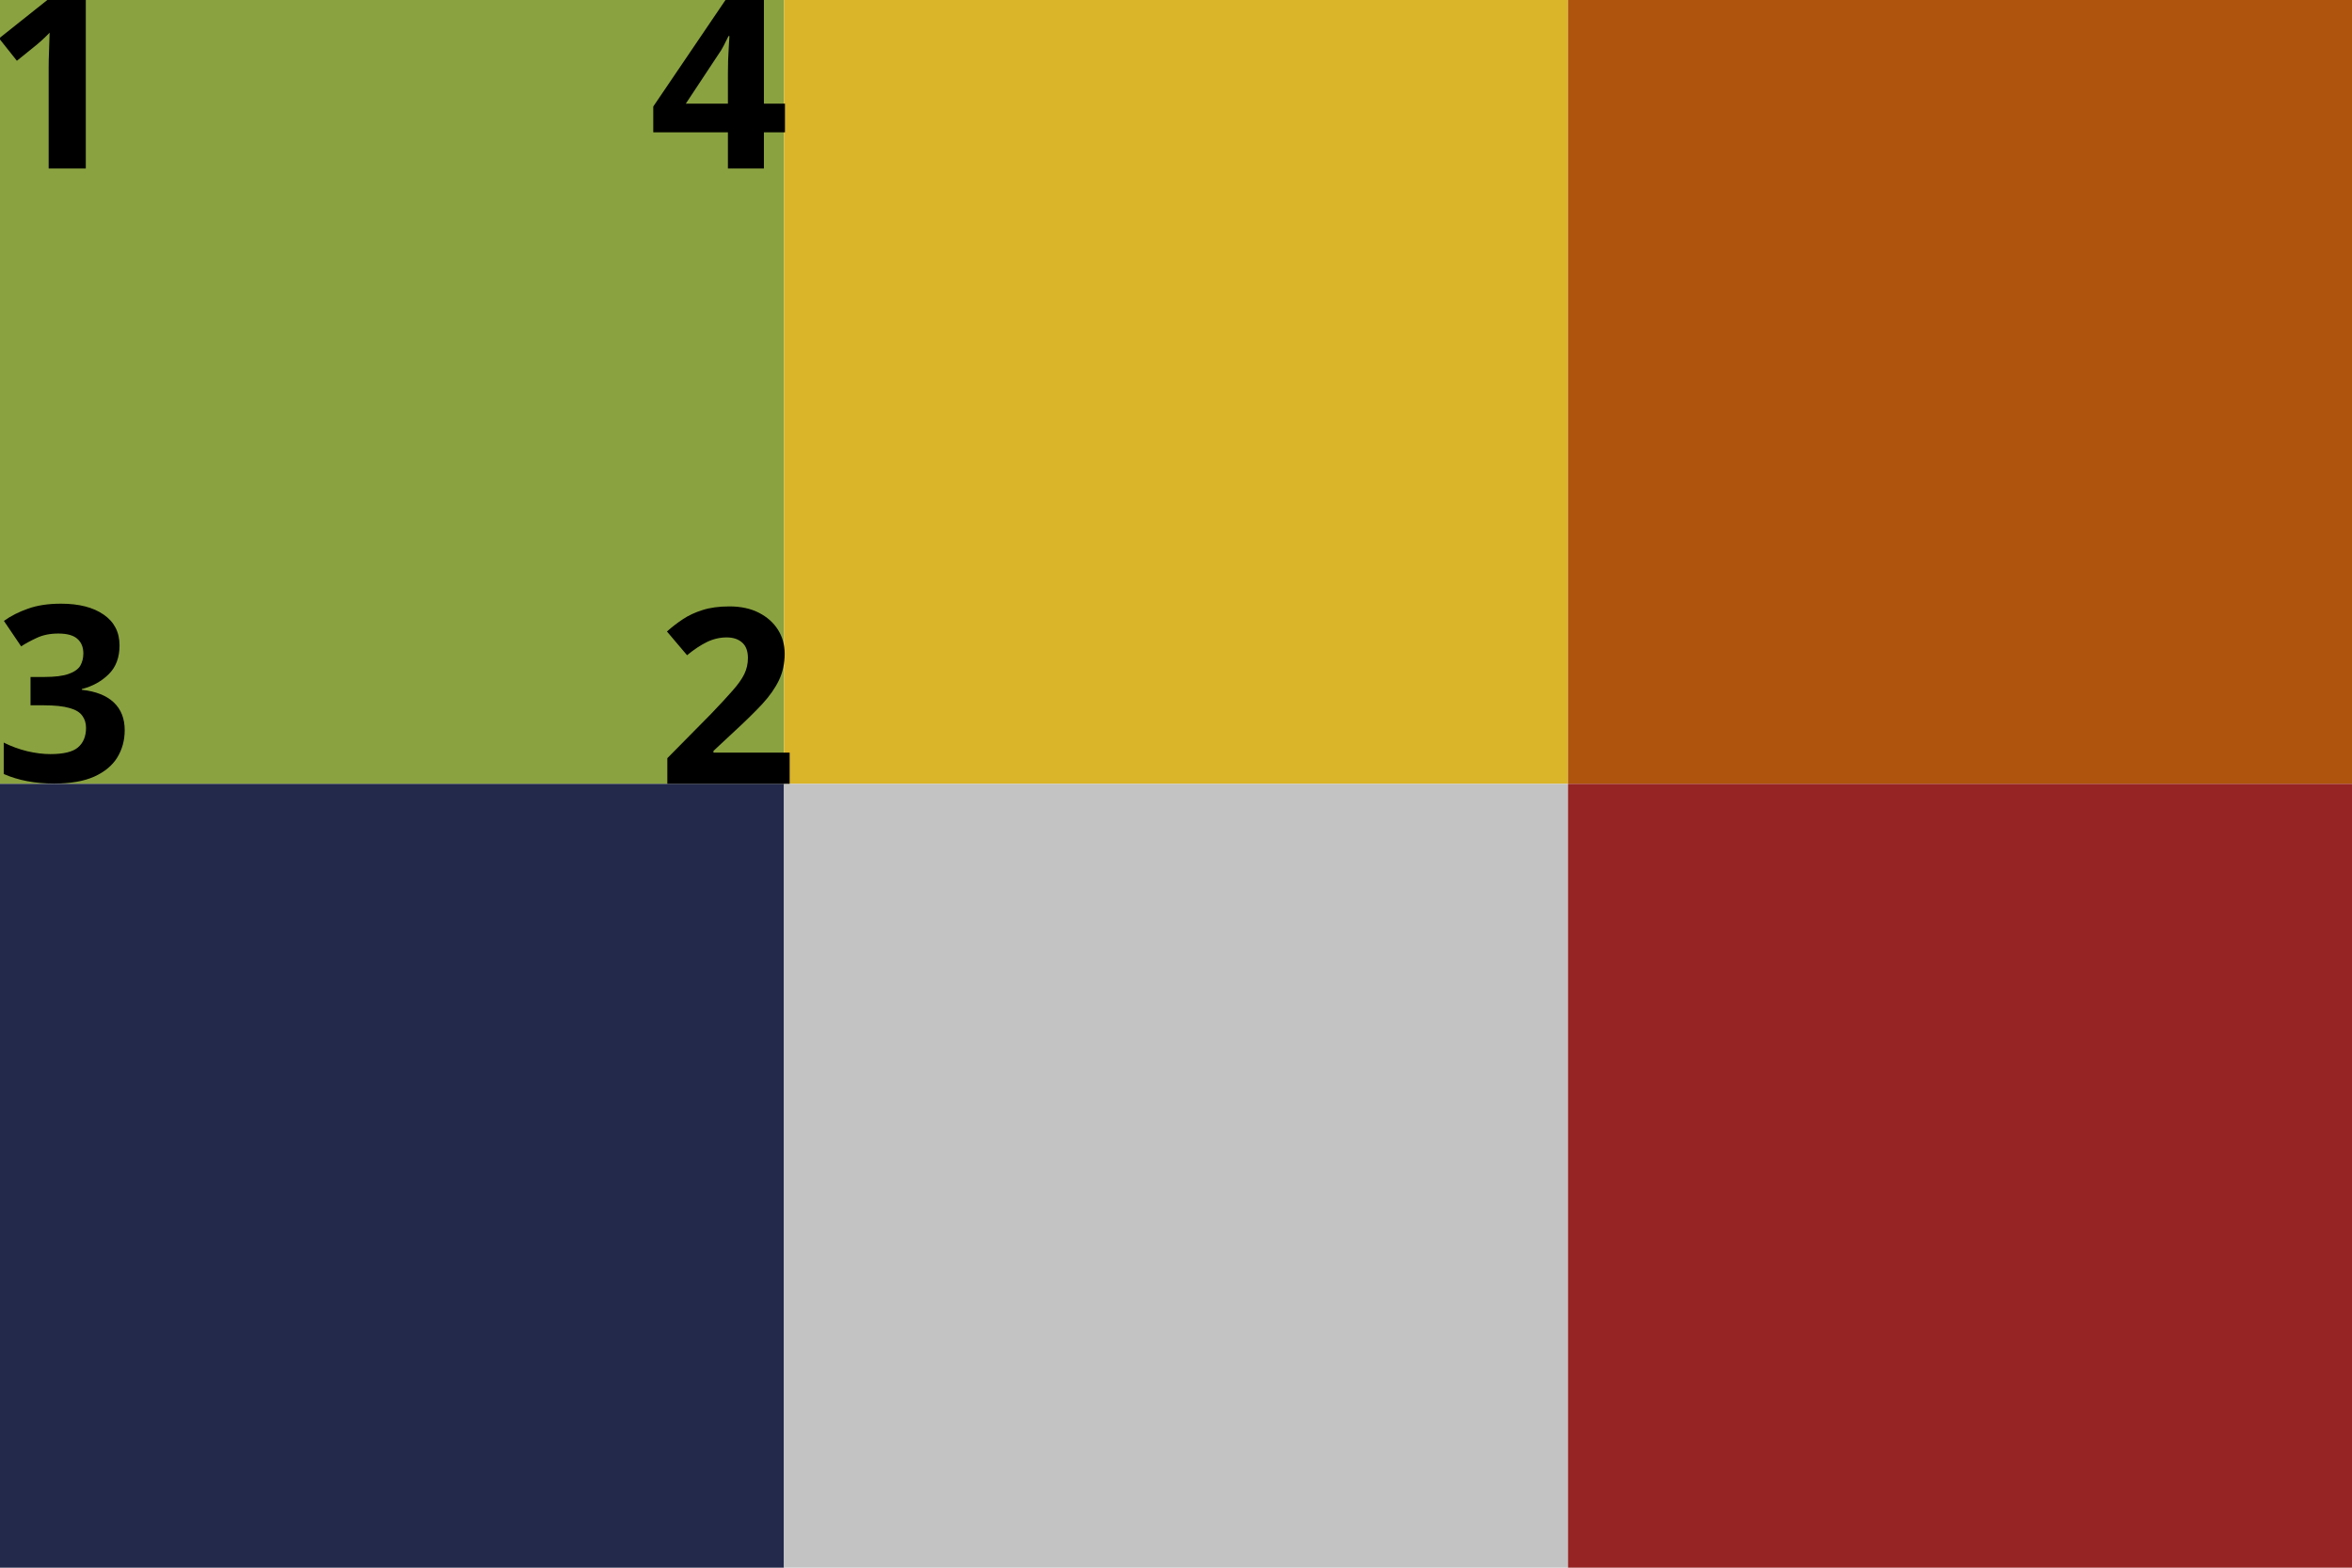
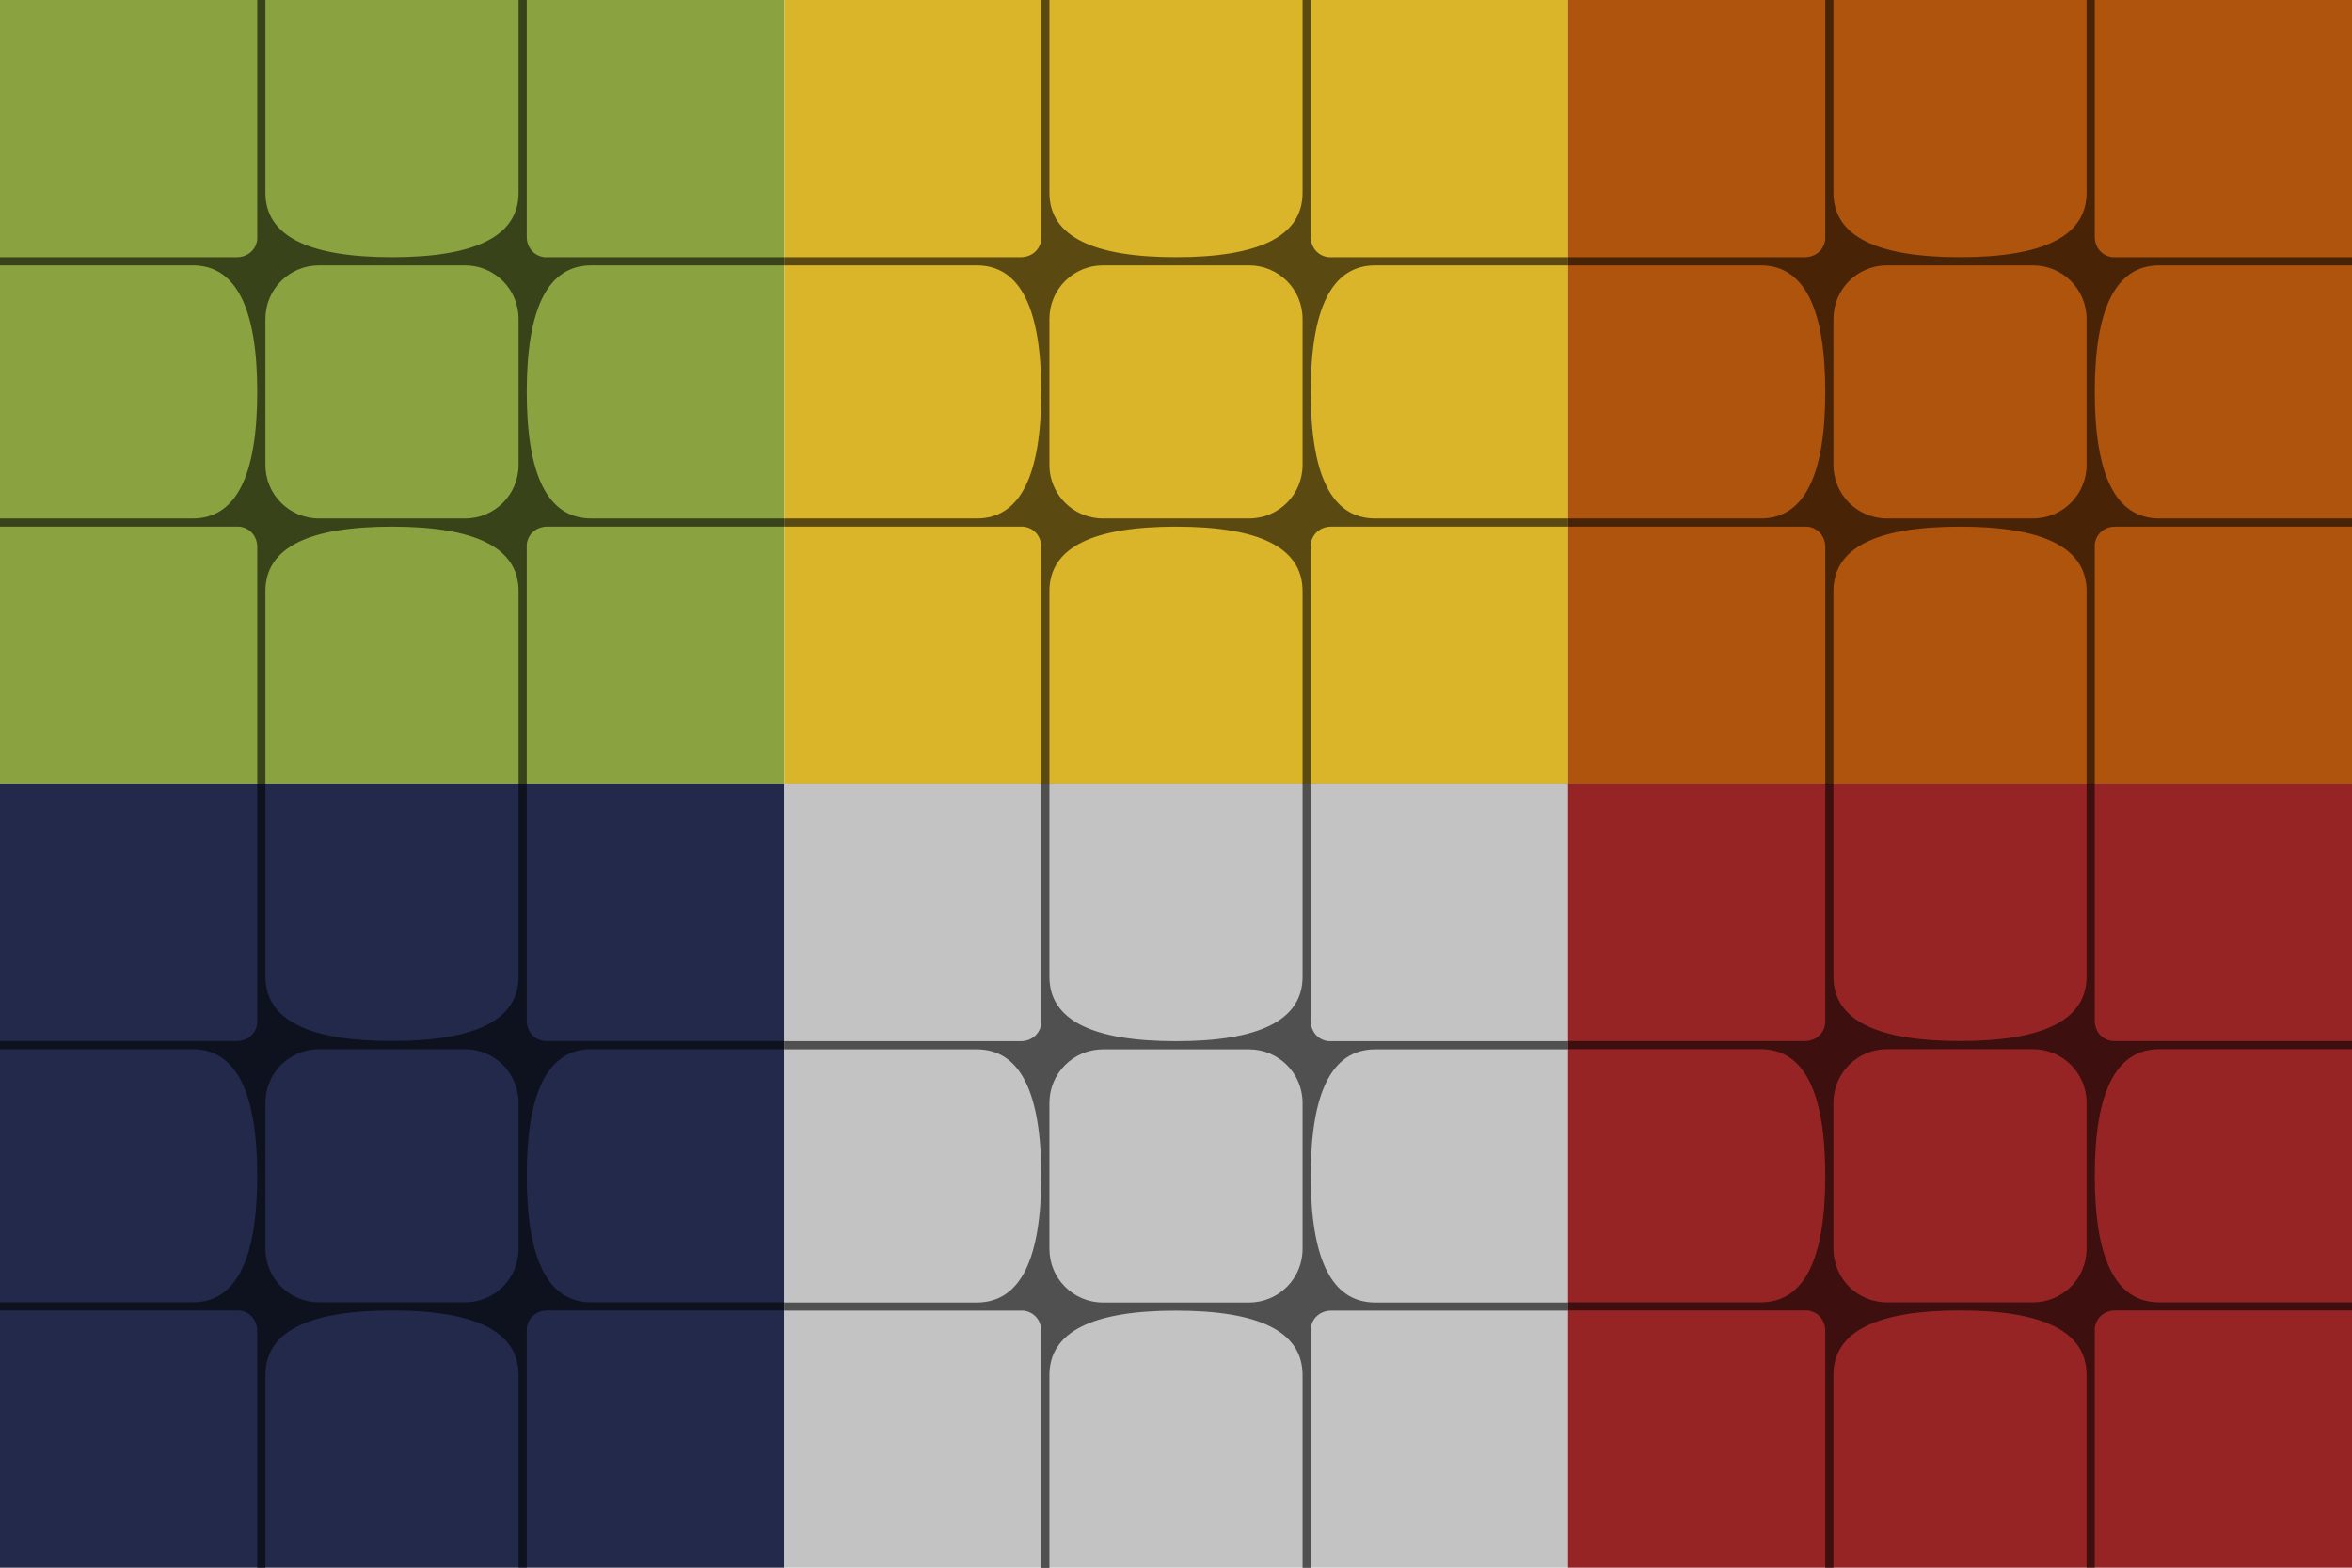
- <svg xmlns="http://www.w3.org/2000/svg" width="192" height="128" viewBox="0 0 192 128" id="svg2" version="1.1">
+ <svg xmlns="http://www.w3.org/2000/svg" width="576" height="384" viewBox="0 0 576 384" id="svg2" version="1.1">
  <defs id="defs4" />
-   <g id="layer1" transform="translate(0,-924.3622)">
-     <rect style="opacity:1;fill:#8aa240;fill-opacity:1;fill-rule:evenodd;stroke:none;stroke-width:2;stroke-linecap:round;stroke-linejoin:miter;stroke-miterlimit:1.6;stroke-dasharray:none;stroke-dashoffset:0;stroke-opacity:1" id="rect4142" width="64" height="64" x="0" y="924.362" />
-     <rect style="opacity:1;fill:#dab429;fill-opacity:1;fill-rule:evenodd;stroke:none;stroke-width:2;stroke-linecap:round;stroke-linejoin:miter;stroke-miterlimit:1.6;stroke-dasharray:none;stroke-dashoffset:0;stroke-opacity:1" id="rect4142-3" width="64" height="64" x="64" y="924.362" />
-     <rect y="924.362" x="128" height="64" width="64" id="rect4159" style="opacity:1;fill:#ae540d;fill-opacity:1;fill-rule:evenodd;stroke:none;stroke-width:2;stroke-linecap:round;stroke-linejoin:miter;stroke-miterlimit:1.6;stroke-dasharray:none;stroke-dashoffset:0;stroke-opacity:1" />
-     <rect y="988.362" x="0" height="64" width="64" id="rect4161" style="opacity:1;fill:#22294a;fill-opacity:1;fill-rule:evenodd;stroke:none;stroke-width:2;stroke-linecap:round;stroke-linejoin:miter;stroke-miterlimit:1.6;stroke-dasharray:none;stroke-dashoffset:0;stroke-opacity:1" />
-     <rect y="988.362" x="64" height="64" width="64" id="rect4163" style="opacity:1;fill:#c3c3c3;fill-opacity:1;fill-rule:evenodd;stroke:none;stroke-width:2;stroke-linecap:round;stroke-linejoin:miter;stroke-miterlimit:1.6;stroke-dasharray:none;stroke-dashoffset:0;stroke-opacity:1" />
-     <rect style="opacity:1;fill:#972424;fill-opacity:1;fill-rule:evenodd;stroke:none;stroke-width:2;stroke-linecap:round;stroke-linejoin:miter;stroke-miterlimit:1.6;stroke-dasharray:none;stroke-dashoffset:0;stroke-opacity:1" id="rect4165" width="64" height="64" x="128" y="988.362" />
-     <text xml:space="preserve" style="font-style:normal;font-variant:normal;font-weight:bold;font-stretch:normal;font-size:20px;line-height:125%;font-family:sans-serif;-inkscape-font-specification:'sans-serif Bold';letter-spacing:0px;word-spacing:0px;fill:#000000;fill-opacity:1;stroke:none;stroke-width:1px;stroke-linecap:butt;stroke-linejoin:miter;stroke-opacity:1" x="-1.26" y="938.122" id="text4186">
-       <tspan id="tspan4188" x="-1.26" y="938.122">1</tspan>
-     </text>
-     <text id="text4190" y="938.122" x="52.984" style="font-style:normal;font-variant:normal;font-weight:bold;font-stretch:normal;font-size:20px;line-height:125%;font-family:sans-serif;-inkscape-font-specification:'sans-serif Bold';letter-spacing:0px;word-spacing:0px;fill:#000000;fill-opacity:1;stroke:none;stroke-width:1px;stroke-linecap:butt;stroke-linejoin:miter;stroke-opacity:1" xml:space="preserve">
-       <tspan y="938.122" x="52.984" id="tspan4192">4</tspan>
-     </text>
-     <text xml:space="preserve" style="font-style:normal;font-variant:normal;font-weight:bold;font-stretch:normal;font-size:20px;line-height:125%;font-family:sans-serif;-inkscape-font-specification:'sans-serif Bold';letter-spacing:0px;word-spacing:0px;fill:#000000;fill-opacity:1;stroke:none;stroke-width:1px;stroke-linecap:butt;stroke-linejoin:miter;stroke-opacity:1" x="53.678" y="988.362" id="text4194">
-       <tspan id="tspan4196" x="53.678" y="988.362">2</tspan>
-     </text>
-     <text id="text4198" y="988.138" x="-0.459" style="font-style:normal;font-variant:normal;font-weight:bold;font-stretch:normal;font-size:20px;line-height:125%;font-family:sans-serif;-inkscape-font-specification:'sans-serif Bold';letter-spacing:0px;word-spacing:0px;fill:#000000;fill-opacity:1;stroke:none;stroke-width:1px;stroke-linecap:butt;stroke-linejoin:miter;stroke-opacity:1" xml:space="preserve">
-       <tspan y="988.138" x="-0.459" id="tspan4200">3</tspan>
-     </text>
+   <g id="layer1" transform="translate(0,-668.3622)">
+     <rect style="opacity:1;fill:#8aa240;fill-opacity:1;fill-rule:evenodd;stroke:none;stroke-width:2;stroke-linecap:round;stroke-linejoin:miter;stroke-miterlimit:1.6;stroke-dasharray:none;stroke-dashoffset:0;stroke-opacity:1" id="rect4142" width="192" height="192" x="0" y="668.362" />
+     <rect style="opacity:1;fill:#dab429;fill-opacity:1;fill-rule:evenodd;stroke:none;stroke-width:2;stroke-linecap:round;stroke-linejoin:miter;stroke-miterlimit:1.6;stroke-dasharray:none;stroke-dashoffset:0;stroke-opacity:1" id="rect4142-3" width="192" height="192" x="192" y="668.362" />
+     <rect y="668.362" x="384" height="192" width="192" id="rect4159" style="opacity:1;fill:#ae540d;fill-opacity:1;fill-rule:evenodd;stroke:none;stroke-width:2;stroke-linecap:round;stroke-linejoin:miter;stroke-miterlimit:1.6;stroke-dasharray:none;stroke-dashoffset:0;stroke-opacity:1" />
+     <rect y="860.362" x="0" height="192" width="192" id="rect4161" style="opacity:1;fill:#22294a;fill-opacity:1;fill-rule:evenodd;stroke:none;stroke-width:2;stroke-linecap:round;stroke-linejoin:miter;stroke-miterlimit:1.6;stroke-dasharray:none;stroke-dashoffset:0;stroke-opacity:1" />
+     <rect y="860.362" x="192" height="192" width="192" id="rect4163" style="opacity:1;fill:#c3c3c3;fill-opacity:1;fill-rule:evenodd;stroke:none;stroke-width:2;stroke-linecap:round;stroke-linejoin:miter;stroke-miterlimit:1.6;stroke-dasharray:none;stroke-dashoffset:0;stroke-opacity:1" />
+     <rect style="opacity:1;fill:#972424;fill-opacity:1;fill-rule:evenodd;stroke:none;stroke-width:2;stroke-linecap:round;stroke-linejoin:miter;stroke-miterlimit:1.6;stroke-dasharray:none;stroke-dashoffset:0;stroke-opacity:1" id="rect4165" width="192" height="192" x="384" y="860.362" />
+     <path style="color:#000000;font-style:normal;font-variant:normal;font-weight:normal;font-stretch:normal;font-size:medium;line-height:normal;font-family:sans-serif;text-indent:0;text-align:start;text-decoration:none;text-decoration-line:none;text-decoration-style:solid;text-decoration-color:#000000;letter-spacing:normal;word-spacing:normal;text-transform:none;direction:ltr;block-progression:tb;writing-mode:lr-tb;baseline-shift:baseline;text-anchor:start;white-space:normal;clip-rule:nonzero;display:inline;overflow:visible;visibility:visible;opacity:0.589;isolation:auto;mix-blend-mode:normal;color-interpolation:sRGB;color-interpolation-filters:linearRGB;solid-color:#000000;solid-opacity:1;fill:#000000;fill-opacity:1;fill-rule:evenodd;stroke:none;stroke-width:2;stroke-linecap:butt;stroke-linejoin:miter;stroke-miterlimit:1.6;stroke-dasharray:none;stroke-dashoffset:0;stroke-opacity:1;color-rendering:auto;image-rendering:auto;shape-rendering:auto;text-rendering:auto;enable-background:accumulate" d="M 63 192 L 63 250.678 C 62.69 253.263 60.622 254.933 58.15 255 L 0 255 L 0 257 L 47.199 257 C 58 257 63 267.851 63 288 C 63 308.149 58 319 47.199 319 L 0 319 L 0 321 L 58.678 321 C 61.263 321.31 62.933 323.378 63 325.85 L 63 384.041 L 65 384.041 L 65 336.801 C 65 326 75.851 321 96 321 C 116.149 321 127 326 127 336.801 L 127 384 L 129 384 L 129 325.322 C 129.31 322.737 131.378 321.067 133.85 321 L 192 321 L 192 319 L 144.801 319 C 134 319 129 308.149 129 288 C 129 267.851 134 257 144.801 257 L 192 257 L 192 255 L 133.322 255 C 130.737 254.69 129.067 252.622 129 250.15 L 129 192 L 127 192 L 127 239.199 C 127 250 116.149 255 96 255 C 75.851 255 65 250 65 239.199 L 65 192 L 63 192 z M 78.125 257 L 113.875 257 C 121.146 257 127 262.854 127 270.125 L 127 305.875 C 127 313.146 121.146 319 113.875 319 L 78.125 319 C 70.854 319 65 313.146 65 305.875 L 65 270.125 C 65 262.854 70.854 257 78.125 257 z " transform="translate(0,668.3622)" id="path4206" />
+     <path id="path4274" d="m 63,668.362 0,58.678 c -0.31,2.585 -2.378,4.255 -4.85,4.322 l -58.15,0 0,2 47.199,0 c 10.801,0 15.801,10.851 15.801,31 0,20.149 -5,31 -15.801,31 l -47.199,0 0,2 58.678,0 c 2.585,0.31 4.255,2.378 4.322,4.85 l 0,58.191 2,0 0,-47.24 c 0,-10.801 10.851,-15.801 31,-15.801 20.149,0 31,5 31,15.801 l 0,47.199 2,0 0,-58.678 c 0.31,-2.585 2.378,-4.255 4.85,-4.322 l 58.15,0 0,-2 -47.199,0 c -10.801,0 -15.801,-10.851 -15.801,-31 0,-20.149 5,-31 15.801,-31 l 47.199,0 0,-2 -58.678,0 c -2.585,-0.31 -4.255,-2.378 -4.322,-4.85 l 0,-58.15 -2,0 0,47.199 c 0,10.801 -10.851,15.801 -31,15.801 -20.149,0 -31,-5 -31,-15.801 l 0,-47.199 -2,0 z m 15.125,65 35.75,0 c 7.271,0 13.125,5.854 13.125,13.125 l 0,35.75 c 0,7.271 -5.854,13.125 -13.125,13.125 l -35.75,0 c -7.271,0 -13.125,-5.854 -13.125,-13.125 l 0,-35.75 c 0,-7.271 5.854,-13.125 13.125,-13.125 z" style="color:#000000;font-style:normal;font-variant:normal;font-weight:normal;font-stretch:normal;font-size:medium;line-height:normal;font-family:sans-serif;text-indent:0;text-align:start;text-decoration:none;text-decoration-line:none;text-decoration-style:solid;text-decoration-color:#000000;letter-spacing:normal;word-spacing:normal;text-transform:none;direction:ltr;block-progression:tb;writing-mode:lr-tb;baseline-shift:baseline;text-anchor:start;white-space:normal;clip-rule:nonzero;display:inline;overflow:visible;visibility:visible;opacity:0.589;isolation:auto;mix-blend-mode:normal;color-interpolation:sRGB;color-interpolation-filters:linearRGB;solid-color:#000000;solid-opacity:1;fill:#000000;fill-opacity:1;fill-rule:evenodd;stroke:none;stroke-width:2;stroke-linecap:butt;stroke-linejoin:miter;stroke-miterlimit:1.6;stroke-dasharray:none;stroke-dashoffset:0;stroke-opacity:1;color-rendering:auto;image-rendering:auto;shape-rendering:auto;text-rendering:auto;enable-background:accumulate" />
+     <path style="color:#000000;font-style:normal;font-variant:normal;font-weight:normal;font-stretch:normal;font-size:medium;line-height:normal;font-family:sans-serif;text-indent:0;text-align:start;text-decoration:none;text-decoration-line:none;text-decoration-style:solid;text-decoration-color:#000000;letter-spacing:normal;word-spacing:normal;text-transform:none;direction:ltr;block-progression:tb;writing-mode:lr-tb;baseline-shift:baseline;text-anchor:start;white-space:normal;clip-rule:nonzero;display:inline;overflow:visible;visibility:visible;opacity:0.589;isolation:auto;mix-blend-mode:normal;color-interpolation:sRGB;color-interpolation-filters:linearRGB;solid-color:#000000;solid-opacity:1;fill:#000000;fill-opacity:1;fill-rule:evenodd;stroke:none;stroke-width:2;stroke-linecap:butt;stroke-linejoin:miter;stroke-miterlimit:1.6;stroke-dasharray:none;stroke-dashoffset:0;stroke-opacity:1;color-rendering:auto;image-rendering:auto;shape-rendering:auto;text-rendering:auto;enable-background:accumulate" d="m 255,668.362 0,58.678 c -0.31,2.585 -2.378,4.255 -4.85,4.322 l -58.15,0 0,2 47.199,0 c 10.801,0 15.801,10.851 15.801,31 0,20.149 -5,31 -15.801,31 l -47.199,0 0,2 58.678,0 c 2.585,0.31 4.255,2.378 4.322,4.85 l 0,58.191 2,0 0,-47.24 c 0,-10.801 10.851,-15.801 31,-15.801 20.149,0 31,5 31,15.801 l 0,47.199 2,0 0,-58.678 c 0.31,-2.585 2.378,-4.255 4.85,-4.322 l 58.15,0 0,-2 -47.199,0 c -10.801,0 -15.801,-10.851 -15.801,-31 0,-20.149 5,-31 15.801,-31 l 47.199,0 0,-2 -58.678,0 c -2.585,-0.31 -4.255,-2.378 -4.322,-4.85 l 0,-58.15 -2,0 0,47.199 c 0,10.801 -10.851,15.801 -31,15.801 -20.149,0 -31,-5 -31,-15.801 l 0,-47.199 -2,0 z m 15.125,65 35.75,0 c 7.271,0 13.125,5.854 13.125,13.125 l 0,35.75 c 0,7.271 -5.854,13.125 -13.125,13.125 l -35.75,0 c -7.271,0 -13.125,-5.854 -13.125,-13.125 l 0,-35.75 c 0,-7.271 5.854,-13.125 13.125,-13.125 z" id="path4276" />
+     <path id="path4278" d="m 255,860.403 0,58.678 c -0.31,2.585 -2.378,4.255 -4.85,4.322 l -58.15,0 0,2 47.199,0 c 10.801,0 15.801,10.851 15.801,31 0,20.149 -5,31 -15.801,31 l -47.199,0 0,2 58.678,0 c 2.585,0.31 4.255,2.378 4.322,4.85 l 0,58.191 2,0 0,-47.24 c 0,-10.801 10.851,-15.801 31,-15.801 20.149,0 31,5 31,15.801 l 0,47.199 2,0 0,-58.678 c 0.31,-2.585 2.378,-4.255 4.85,-4.322 l 58.15,0 0,-2 -47.199,0 c -10.801,0 -15.801,-10.851 -15.801,-31 0,-20.149 5,-31 15.801,-31 l 47.199,0 0,-2 -58.678,0 c -2.585,-0.31 -4.255,-2.378 -4.322,-4.85 l 0,-58.15 -2,0 0,47.199 c 0,10.801 -10.851,15.801 -31,15.801 -20.149,0 -31,-5 -31,-15.801 l 0,-47.199 -2,0 z m 15.125,65 35.75,0 c 7.271,0 13.125,5.854 13.125,13.125 l 0,35.75 c 0,7.271 -5.854,13.125 -13.125,13.125 l -35.75,0 c -7.271,0 -13.125,-5.854 -13.125,-13.125 l 0,-35.75 c 0,-7.271 5.854,-13.125 13.125,-13.125 z" style="color:#000000;font-style:normal;font-variant:normal;font-weight:normal;font-stretch:normal;font-size:medium;line-height:normal;font-family:sans-serif;text-indent:0;text-align:start;text-decoration:none;text-decoration-line:none;text-decoration-style:solid;text-decoration-color:#000000;letter-spacing:normal;word-spacing:normal;text-transform:none;direction:ltr;block-progression:tb;writing-mode:lr-tb;baseline-shift:baseline;text-anchor:start;white-space:normal;clip-rule:nonzero;display:inline;overflow:visible;visibility:visible;opacity:0.589;isolation:auto;mix-blend-mode:normal;color-interpolation:sRGB;color-interpolation-filters:linearRGB;solid-color:#000000;solid-opacity:1;fill:#000000;fill-opacity:1;fill-rule:evenodd;stroke:none;stroke-width:2;stroke-linecap:butt;stroke-linejoin:miter;stroke-miterlimit:1.6;stroke-dasharray:none;stroke-dashoffset:0;stroke-opacity:1;color-rendering:auto;image-rendering:auto;shape-rendering:auto;text-rendering:auto;enable-background:accumulate" />
+     <path style="color:#000000;font-style:normal;font-variant:normal;font-weight:normal;font-stretch:normal;font-size:medium;line-height:normal;font-family:sans-serif;text-indent:0;text-align:start;text-decoration:none;text-decoration-line:none;text-decoration-style:solid;text-decoration-color:#000000;letter-spacing:normal;word-spacing:normal;text-transform:none;direction:ltr;block-progression:tb;writing-mode:lr-tb;baseline-shift:baseline;text-anchor:start;white-space:normal;clip-rule:nonzero;display:inline;overflow:visible;visibility:visible;opacity:0.589;isolation:auto;mix-blend-mode:normal;color-interpolation:sRGB;color-interpolation-filters:linearRGB;solid-color:#000000;solid-opacity:1;fill:#000000;fill-opacity:1;fill-rule:evenodd;stroke:none;stroke-width:2;stroke-linecap:butt;stroke-linejoin:miter;stroke-miterlimit:1.6;stroke-dasharray:none;stroke-dashoffset:0;stroke-opacity:1;color-rendering:auto;image-rendering:auto;shape-rendering:auto;text-rendering:auto;enable-background:accumulate" d="m 447,860.362 0,58.678 c -0.31,2.585 -2.378,4.255 -4.85,4.322 l -58.15,0 0,2 47.199,0 c 10.801,0 15.801,10.851 15.801,31 0,20.149 -5,31 -15.801,31 l -47.199,0 0,2 58.678,0 c 2.585,0.31 4.255,2.378 4.322,4.85 l 0,58.191 2,0 0,-47.24 c 0,-10.801 10.851,-15.801 31,-15.801 20.149,0 31,5 31,15.801 l 0,47.199 2,0 0,-58.678 c 0.31,-2.585 2.378,-4.255 4.85,-4.322 l 58.15,0 0,-2 -47.199,0 c -10.801,0 -15.801,-10.851 -15.801,-31 0,-20.149 5,-31 15.801,-31 l 47.199,0 0,-2 -58.678,0 c -2.585,-0.31 -4.255,-2.378 -4.322,-4.85 l 0,-58.15 -2,0 0,47.199 c 0,10.801 -10.851,15.801 -31,15.801 -20.149,0 -31,-5 -31,-15.801 l 0,-47.199 -2,0 z m 15.125,65 35.75,0 c 7.271,0 13.125,5.854 13.125,13.125 l 0,35.75 c 0,7.271 -5.854,13.125 -13.125,13.125 l -35.75,0 c -7.271,0 -13.125,-5.854 -13.125,-13.125 l 0,-35.75 c 0,-7.271 5.854,-13.125 13.125,-13.125 z" id="path4280" />
+     <path id="path4282" d="m 447,668.362 0,58.678 c -0.31,2.585 -2.378,4.255 -4.85,4.322 l -58.15,0 0,2 47.199,0 c 10.801,0 15.801,10.851 15.801,31 0,20.149 -5,31 -15.801,31 l -47.199,0 0,2 58.678,0 c 2.585,0.31 4.255,2.378 4.322,4.85 l 0,58.191 2,0 0,-47.24 c 0,-10.801 10.851,-15.801 31,-15.801 20.149,0 31,5 31,15.801 l 0,47.199 2,0 0,-58.678 c 0.31,-2.585 2.378,-4.255 4.85,-4.322 l 58.15,0 0,-2 -47.199,0 c -10.801,0 -15.801,-10.851 -15.801,-31 0,-20.149 5,-31 15.801,-31 l 47.199,0 0,-2 -58.678,0 c -2.585,-0.31 -4.255,-2.378 -4.322,-4.85 l 0,-58.15 -2,0 0,47.199 c 0,10.801 -10.851,15.801 -31,15.801 -20.149,0 -31,-5 -31,-15.801 l 0,-47.199 -2,0 z m 15.125,65 35.75,0 c 7.271,0 13.125,5.854 13.125,13.125 l 0,35.75 c 0,7.271 -5.854,13.125 -13.125,13.125 l -35.75,0 c -7.271,0 -13.125,-5.854 -13.125,-13.125 l 0,-35.75 c 0,-7.271 5.854,-13.125 13.125,-13.125 z" style="color:#000000;font-style:normal;font-variant:normal;font-weight:normal;font-stretch:normal;font-size:medium;line-height:normal;font-family:sans-serif;text-indent:0;text-align:start;text-decoration:none;text-decoration-line:none;text-decoration-style:solid;text-decoration-color:#000000;letter-spacing:normal;word-spacing:normal;text-transform:none;direction:ltr;block-progression:tb;writing-mode:lr-tb;baseline-shift:baseline;text-anchor:start;white-space:normal;clip-rule:nonzero;display:inline;overflow:visible;visibility:visible;opacity:0.589;isolation:auto;mix-blend-mode:normal;color-interpolation:sRGB;color-interpolation-filters:linearRGB;solid-color:#000000;solid-opacity:1;fill:#000000;fill-opacity:1;fill-rule:evenodd;stroke:none;stroke-width:2;stroke-linecap:butt;stroke-linejoin:miter;stroke-miterlimit:1.6;stroke-dasharray:none;stroke-dashoffset:0;stroke-opacity:1;color-rendering:auto;image-rendering:auto;shape-rendering:auto;text-rendering:auto;enable-background:accumulate" />
  </g>
</svg>
